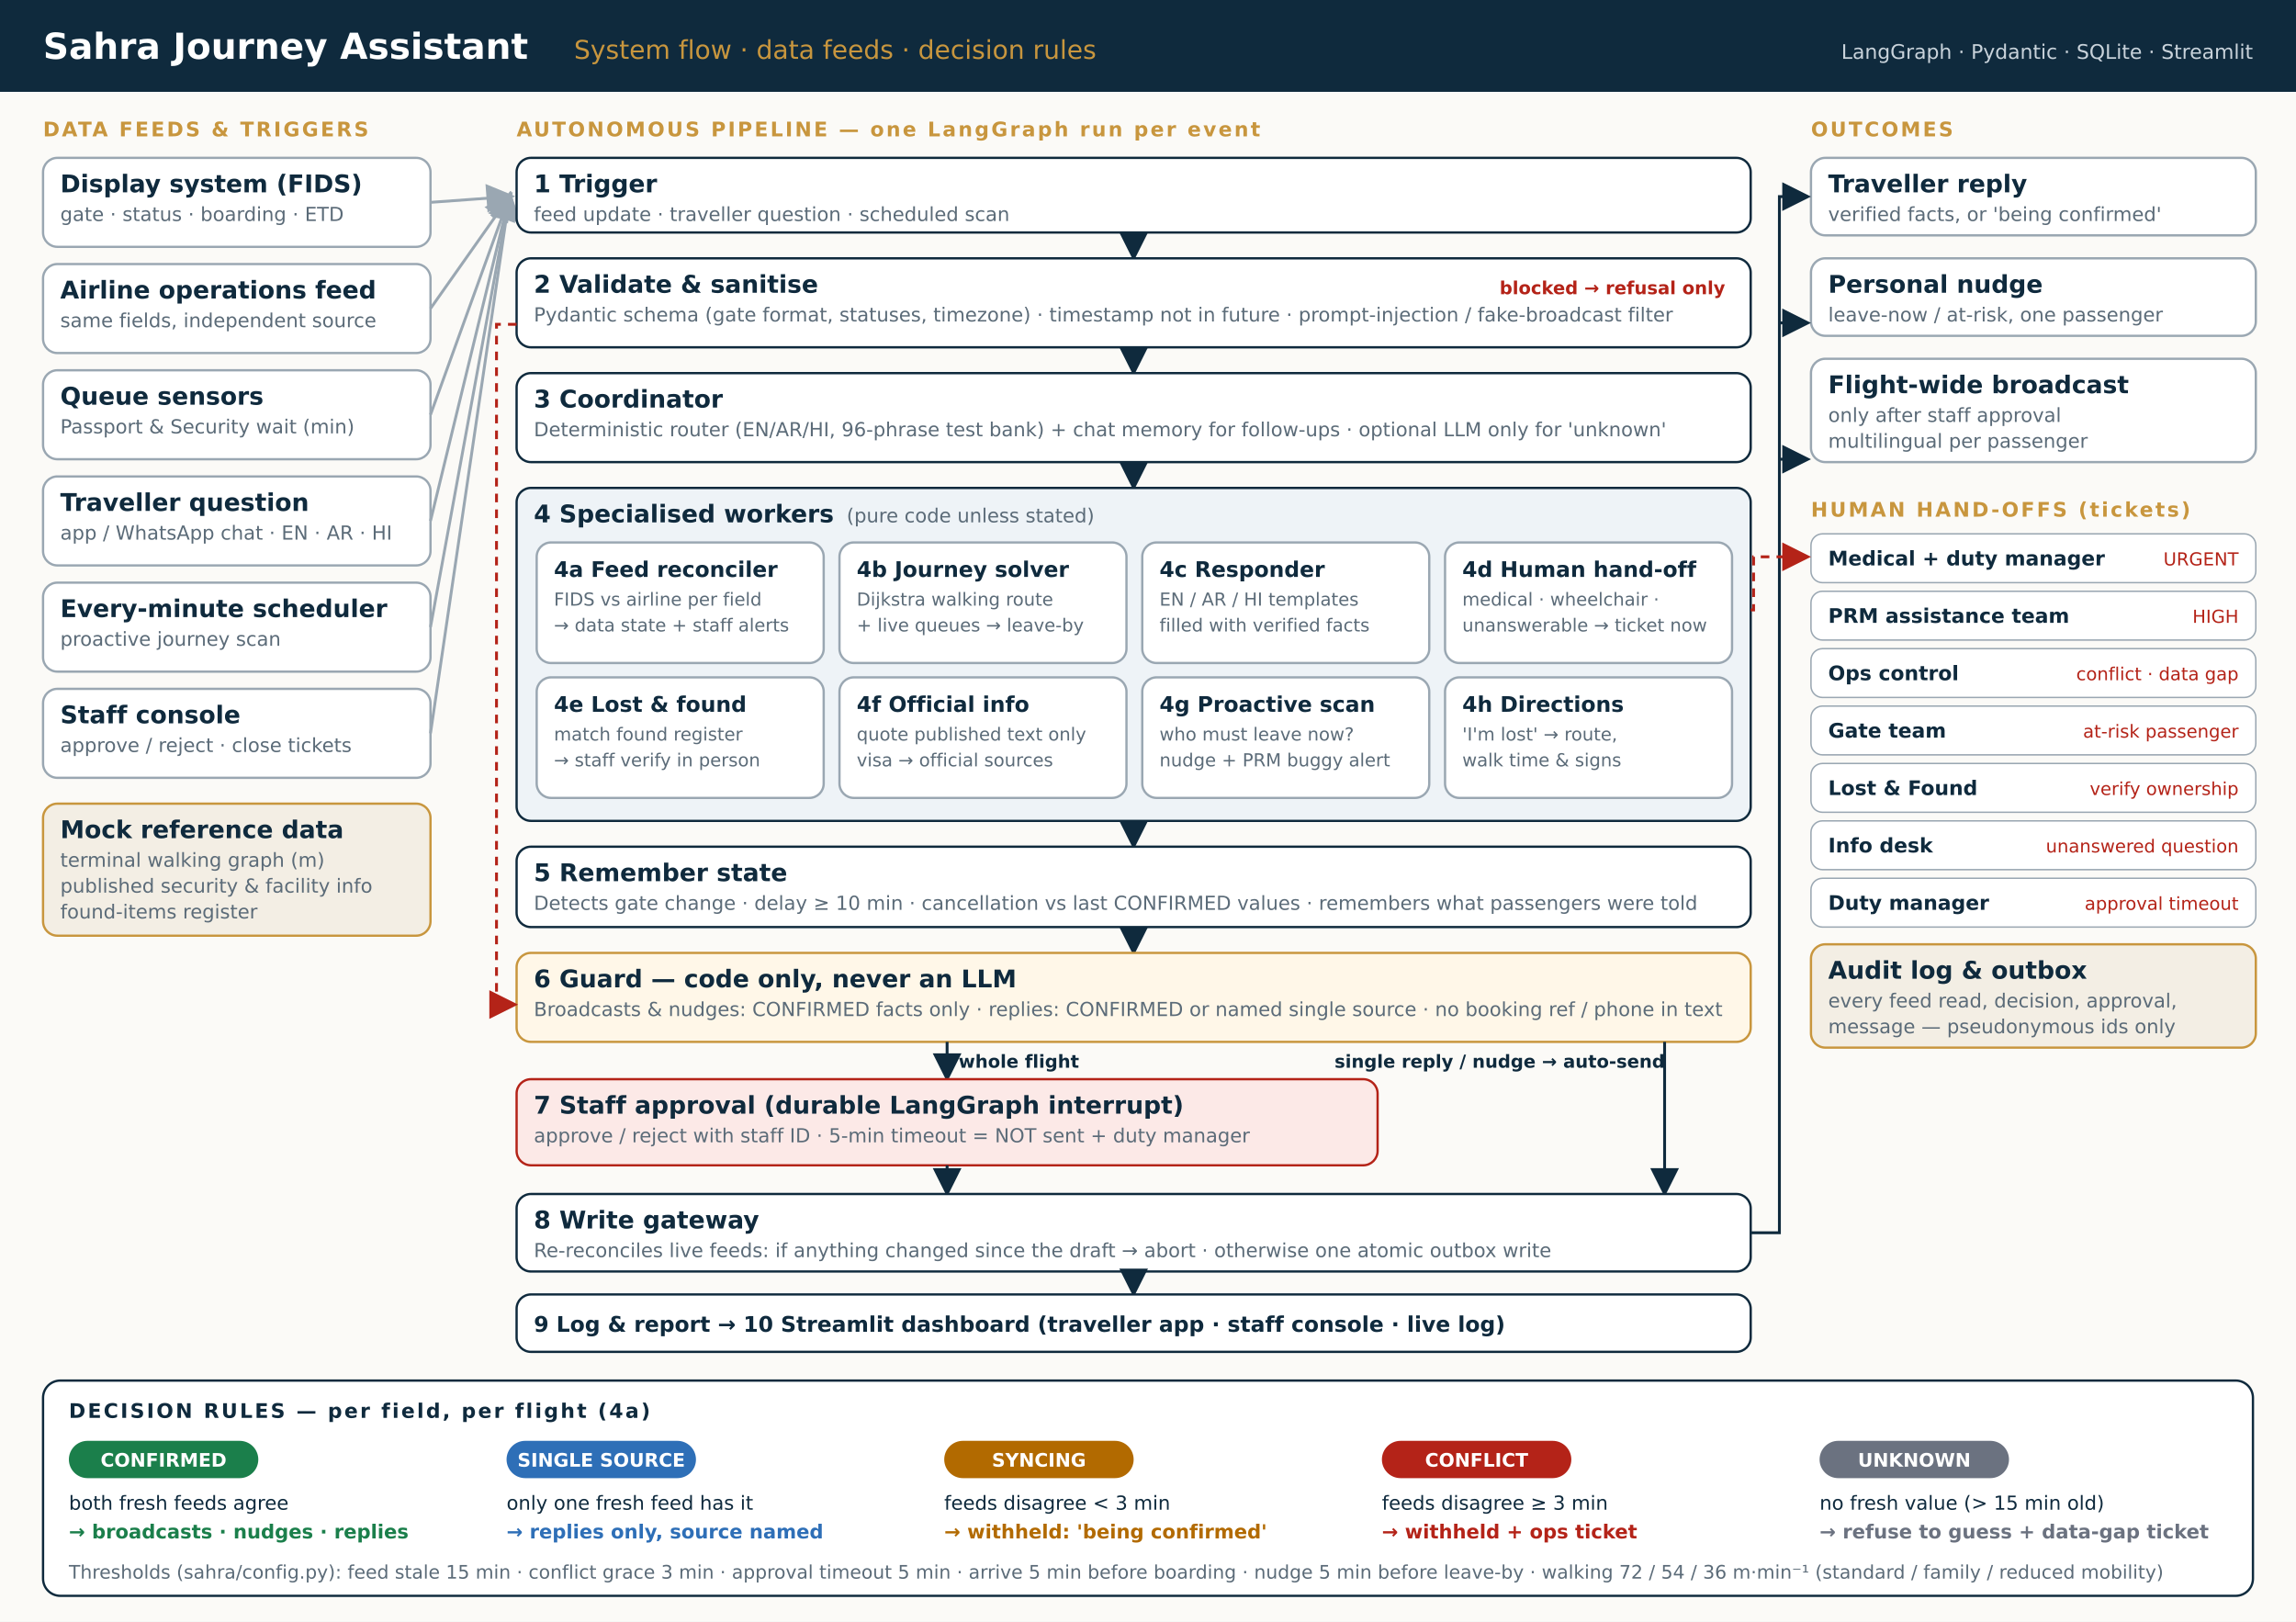
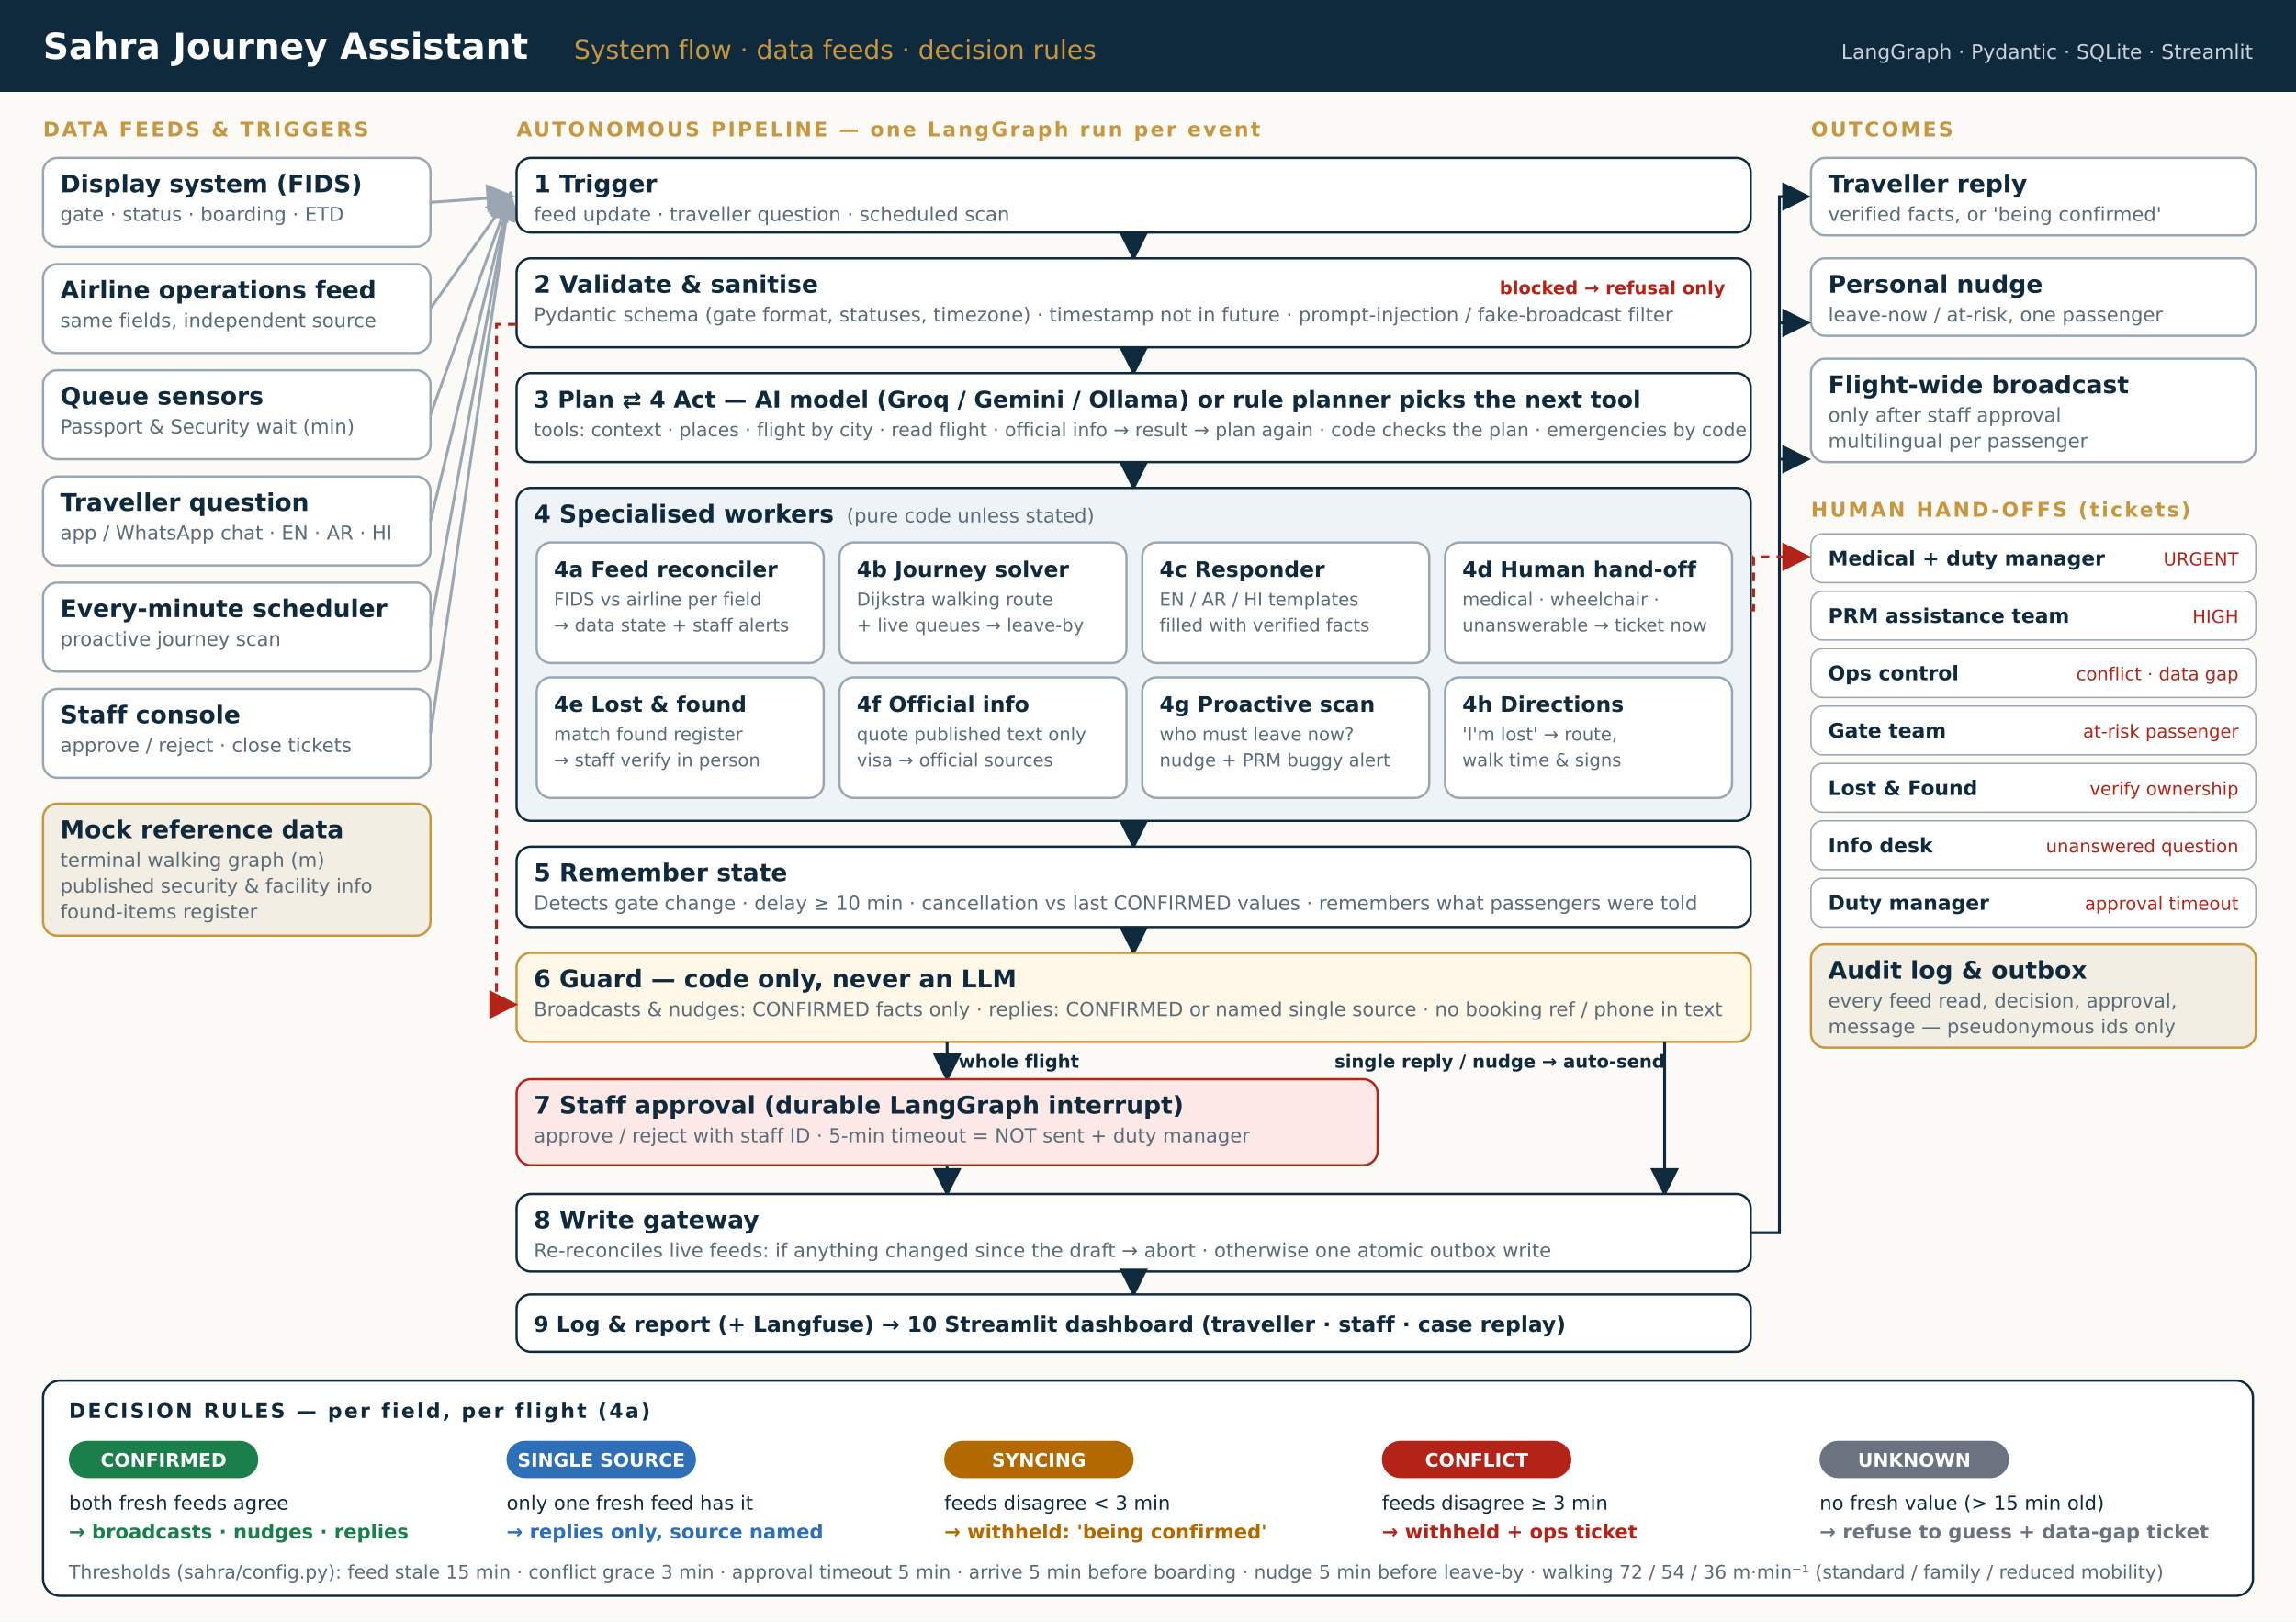
<svg xmlns="http://www.w3.org/2000/svg" width="1600" height="1130" viewBox="0 0 1600 1130" font-family="DejaVu Sans, Inter, Segoe UI, Arial, sans-serif">
  <defs>
    <marker id="a" markerWidth="10" markerHeight="10" refX="8" refY="5" orient="auto">
      <path d="M0,0 L10,5 L0,10 z" fill="context-stroke" />
    </marker>
  </defs>
  <rect width="1600" height="1130" fill="#FBFAF7" />
  <rect width="1600" height="64" fill="#0F2A3D" />
  <text x="30" y="41" font-size="25" font-weight="800" fill="#FFFFFF">Sahra Journey Assistant</text>
  <text x="400" y="41" font-size="18" fill="#C8963E">System flow · data feeds · decision rules</text>
  <text x="1570" y="41" font-size="14" fill="#C9D3DB" text-anchor="end">LangGraph · Pydantic · SQLite · Streamlit</text>
  <text x="30" y="95" font-size="14" font-weight="800" letter-spacing="1.5" fill="#C8963E">DATA FEEDS &amp; TRIGGERS</text>
  <rect x="30" y="110" width="270" height="62" rx="10" fill="#FFFFFF" stroke="#9AA7B2" stroke-width="1.6" />
  <text x="42" y="134" font-size="17" font-weight="700" fill="#0F2A3D">Display system (FIDS)</text>
  <text x="42" y="154" font-size="13.5" fill="#5B6B78">gate · status · boarding · ETD</text>
  <line x1="300" y1="141" x2="355" y2="137" stroke="#9AA7B2" stroke-width="2" marker-end="url(#a)" />
  <rect x="30" y="184" width="270" height="62" rx="10" fill="#FFFFFF" stroke="#9AA7B2" stroke-width="1.6" />
  <text x="42" y="208" font-size="17" font-weight="700" fill="#0F2A3D">Airline operations feed</text>
  <text x="42" y="228" font-size="13.5" fill="#5B6B78">same fields, independent source</text>
  <line x1="300" y1="215" x2="355" y2="137" stroke="#9AA7B2" stroke-width="2" marker-end="url(#a)" />
  <rect x="30" y="258" width="270" height="62" rx="10" fill="#FFFFFF" stroke="#9AA7B2" stroke-width="1.6" />
  <text x="42" y="282" font-size="17" font-weight="700" fill="#0F2A3D">Queue sensors</text>
  <text x="42" y="302" font-size="13.5" fill="#5B6B78">Passport &amp; Security wait (min)</text>
  <line x1="300" y1="289" x2="355" y2="137" stroke="#9AA7B2" stroke-width="2" marker-end="url(#a)" />
  <rect x="30" y="332" width="270" height="62" rx="10" fill="#FFFFFF" stroke="#9AA7B2" stroke-width="1.6" />
  <text x="42" y="356" font-size="17" font-weight="700" fill="#0F2A3D">Traveller question</text>
  <text x="42" y="376" font-size="13.5" fill="#5B6B78">app / WhatsApp chat · EN · AR · HI</text>
  <line x1="300" y1="363" x2="355" y2="137" stroke="#9AA7B2" stroke-width="2" marker-end="url(#a)" />
  <rect x="30" y="406" width="270" height="62" rx="10" fill="#FFFFFF" stroke="#9AA7B2" stroke-width="1.6" />
  <text x="42" y="430" font-size="17" font-weight="700" fill="#0F2A3D">Every-minute scheduler</text>
  <text x="42" y="450" font-size="13.5" fill="#5B6B78">proactive journey scan</text>
  <line x1="300" y1="437" x2="355" y2="137" stroke="#9AA7B2" stroke-width="2" marker-end="url(#a)" />
  <rect x="30" y="480" width="270" height="62" rx="10" fill="#FFFFFF" stroke="#9AA7B2" stroke-width="1.6" />
  <text x="42" y="504" font-size="17" font-weight="700" fill="#0F2A3D">Staff console</text>
  <text x="42" y="524" font-size="13.5" fill="#5B6B78">approve / reject · close tickets</text>
  <line x1="300" y1="511" x2="355" y2="137" stroke="#9AA7B2" stroke-width="2" marker-end="url(#a)" />
  <rect x="30" y="560" width="270" height="92" rx="10" fill="#F3EEE4" stroke="#C8963E" stroke-width="1.6" />
  <text x="42" y="584" font-size="17" font-weight="700" fill="#0F2A3D">Mock reference data</text>
  <text x="42" y="604" font-size="13.5" fill="#5B6B78">terminal walking graph (m)</text>
  <text x="42" y="622" font-size="13.5" fill="#5B6B78">published security &amp; facility info</text>
  <text x="42" y="640" font-size="13.5" fill="#5B6B78">found-items register</text>
  <text x="360" y="95" font-size="14" font-weight="800" letter-spacing="1.5" fill="#C8963E">AUTONOMOUS PIPELINE — one LangGraph run per event</text>
  <rect x="360" y="110" width="860" height="52" rx="10" fill="#FFFFFF" stroke="#0F2A3D" stroke-width="1.6" />
  <text x="372" y="134" font-size="17" font-weight="700" fill="#0F2A3D">1  Trigger</text>
  <text x="372" y="154" font-size="13.5" fill="#5B6B78">feed update · traveller question · scheduled scan</text>
  <line x1="790.0" y1="162" x2="790.0" y2="178" stroke="#0F2A3D" stroke-width="2" marker-end="url(#a)" />
  <rect x="360" y="180" width="860" height="62" rx="10" fill="#FFFFFF" stroke="#0F2A3D" stroke-width="1.6" />
  <text x="372" y="204" font-size="17" font-weight="700" fill="#0F2A3D">2  Validate &amp; sanitise</text>
  <text x="372" y="224" font-size="13.5" fill="#5B6B78">Pydantic schema (gate format, statuses, timezone) · timestamp not in future · prompt-injection / fake-broadcast filter</text>
  <line x1="790.0" y1="242" x2="790.0" y2="258" stroke="#0F2A3D" stroke-width="2" marker-end="url(#a)" />
  <rect x="360" y="260" width="860" height="62" rx="10" fill="#FFFFFF" stroke="#0F2A3D" stroke-width="1.6" />
-   <text x="372" y="284" font-size="17" font-weight="700" fill="#0F2A3D">3  Coordinator</text>
-   <text x="372" y="304" font-size="13.5" fill="#5B6B78">Deterministic router (EN/AR/HI, 96-phrase test bank) + chat memory for follow-ups · optional LLM only for 'unknown'</text>
+   <text x="372" y="284" font-size="16" font-weight="700" fill="#0F2A3D">3  Plan ⇄ 4 Act — AI model (Groq / Gemini / Ollama) or rule planner picks the next tool</text>
+   <text x="372" y="304" font-size="13" fill="#5B6B78">tools: context · places · flight by city · read flight · official info → result → plan again · code checks the plan · emergencies by code</text>
  <line x1="790.0" y1="322" x2="790.0" y2="338" stroke="#0F2A3D" stroke-width="2" marker-end="url(#a)" />
  <rect x="360" y="340" width="860" height="232" rx="10" fill="#EEF3F7" stroke="#0F2A3D" stroke-width="1.6" />
  <text x="372" y="364" font-size="17" font-weight="700" fill="#0F2A3D">4  Specialised workers</text>
  <text x="590" y="364" font-size="13.5" fill="#5B6B78">(pure code unless stated)</text>
  <rect x="374" y="378" width="200" height="84" rx="10" fill="#FFFFFF" stroke="#9AA7B2" stroke-width="1.6" />
  <text x="386" y="402" font-size="15" font-weight="700" fill="#0F2A3D">4a Feed reconciler</text>
  <text x="386" y="422" font-size="12.5" fill="#5B6B78">FIDS vs airline per field</text>
  <text x="386" y="440" font-size="12.5" fill="#5B6B78">→ data state + staff alerts</text>
  <rect x="585" y="378" width="200" height="84" rx="10" fill="#FFFFFF" stroke="#9AA7B2" stroke-width="1.6" />
  <text x="597" y="402" font-size="15" font-weight="700" fill="#0F2A3D">4b Journey solver</text>
  <text x="597" y="422" font-size="12.5" fill="#5B6B78">Dijkstra walking route</text>
  <text x="597" y="440" font-size="12.5" fill="#5B6B78">+ live queues → leave-by</text>
  <rect x="796" y="378" width="200" height="84" rx="10" fill="#FFFFFF" stroke="#9AA7B2" stroke-width="1.6" />
  <text x="808" y="402" font-size="15" font-weight="700" fill="#0F2A3D">4c Responder</text>
  <text x="808" y="422" font-size="12.5" fill="#5B6B78">EN / AR / HI templates</text>
  <text x="808" y="440" font-size="12.5" fill="#5B6B78">filled with verified facts</text>
  <rect x="1007" y="378" width="200" height="84" rx="10" fill="#FFFFFF" stroke="#9AA7B2" stroke-width="1.6" />
  <text x="1019" y="402" font-size="15" font-weight="700" fill="#0F2A3D">4d Human hand-off</text>
  <text x="1019" y="422" font-size="12.5" fill="#5B6B78">medical · wheelchair ·</text>
  <text x="1019" y="440" font-size="12.5" fill="#5B6B78">unanswerable → ticket now</text>
  <rect x="374" y="472" width="200" height="84" rx="10" fill="#FFFFFF" stroke="#9AA7B2" stroke-width="1.6" />
  <text x="386" y="496" font-size="15" font-weight="700" fill="#0F2A3D">4e Lost &amp; found</text>
  <text x="386" y="516" font-size="12.5" fill="#5B6B78">match found register</text>
  <text x="386" y="534" font-size="12.5" fill="#5B6B78">→ staff verify in person</text>
  <rect x="585" y="472" width="200" height="84" rx="10" fill="#FFFFFF" stroke="#9AA7B2" stroke-width="1.6" />
  <text x="597" y="496" font-size="15" font-weight="700" fill="#0F2A3D">4f Official info</text>
  <text x="597" y="516" font-size="12.5" fill="#5B6B78">quote published text only</text>
  <text x="597" y="534" font-size="12.5" fill="#5B6B78">visa → official sources</text>
  <rect x="796" y="472" width="200" height="84" rx="10" fill="#FFFFFF" stroke="#9AA7B2" stroke-width="1.6" />
  <text x="808" y="496" font-size="15" font-weight="700" fill="#0F2A3D">4g Proactive scan</text>
  <text x="808" y="516" font-size="12.5" fill="#5B6B78">who must leave now?</text>
  <text x="808" y="534" font-size="12.5" fill="#5B6B78">nudge + PRM buggy alert</text>
  <rect x="1007" y="472" width="200" height="84" rx="10" fill="#FFFFFF" stroke="#9AA7B2" stroke-width="1.6" />
  <text x="1019" y="496" font-size="15" font-weight="700" fill="#0F2A3D">4h Directions</text>
  <text x="1019" y="516" font-size="12.5" fill="#5B6B78">'I'm lost' → route,</text>
  <text x="1019" y="534" font-size="12.5" fill="#5B6B78">walk time &amp; signs</text>
  <line x1="790.0" y1="572" x2="790.0" y2="588" stroke="#0F2A3D" stroke-width="2" marker-end="url(#a)" />
  <rect x="360" y="590" width="860" height="56" rx="10" fill="#FFFFFF" stroke="#0F2A3D" stroke-width="1.6" />
  <text x="372" y="614" font-size="17" font-weight="700" fill="#0F2A3D">5  Remember state</text>
  <text x="372" y="634" font-size="13.5" fill="#5B6B78">Detects gate change · delay ≥ 10 min · cancellation vs last CONFIRMED values · remembers what passengers were told</text>
  <line x1="790.0" y1="646" x2="790.0" y2="662" stroke="#0F2A3D" stroke-width="2" marker-end="url(#a)" />
  <rect x="360" y="664" width="860" height="62" rx="10" fill="#FFF7E8" stroke="#C8963E" stroke-width="1.6" />
  <text x="372" y="688" font-size="17" font-weight="700" fill="#0F2A3D">6  Guard — code only, never an LLM</text>
  <text x="372" y="708" font-size="13.5" fill="#5B6B78">Broadcasts &amp; nudges: CONFIRMED facts only · replies: CONFIRMED or named single source · no booking ref / phone in text</text>
  <line x1="660" y1="726" x2="660" y2="750" stroke="#0F2A3D" stroke-width="2" marker-end="url(#a)" />
  <text x="668" y="744" font-size="12.5" font-weight="700" fill="#0F2A3D">whole flight</text>
  <path d="M 1160 726 L 1160 830" fill="none" stroke="#0F2A3D" stroke-width="2" marker-end="url(#a)" />
  <text x="930" y="744" font-size="12.5" font-weight="700" fill="#0F2A3D">single reply / nudge → auto-send</text>
  <rect x="360" y="752" width="600" height="60" rx="10" fill="#FCE9E7" stroke="#B42318" stroke-width="1.6" />
  <text x="372" y="776" font-size="17" font-weight="700" fill="#0F2A3D">7  Staff approval (durable LangGraph interrupt)</text>
  <text x="372" y="796" font-size="13.5" fill="#5B6B78">approve / reject with staff ID · 5-min timeout = NOT sent + duty manager</text>
  <line x1="660" y1="812" x2="660" y2="830" stroke="#0F2A3D" stroke-width="2" marker-end="url(#a)" />
  <rect x="360" y="832" width="860" height="54" rx="10" fill="#FFFFFF" stroke="#0F2A3D" stroke-width="1.6" />
  <text x="372" y="856" font-size="17" font-weight="700" fill="#0F2A3D">8  Write gateway</text>
  <text x="372" y="876" font-size="13.5" fill="#5B6B78">Re-reconciles live feeds: if anything changed since the draft → abort · otherwise one atomic outbox write</text>
  <line x1="790.0" y1="886" x2="790.0" y2="900" stroke="#0F2A3D" stroke-width="2" marker-end="url(#a)" />
  <rect x="360" y="902" width="860" height="40" rx="10" fill="#FFFFFF" stroke="#0F2A3D" stroke-width="1.6" />
-   <text x="372" y="928.0" font-size="15" font-weight="700" fill="#0F2A3D">9  Log &amp; report  →  10  Streamlit dashboard (traveller app · staff console · live log)</text>
+   <text x="372" y="928.0" font-size="15" font-weight="700" fill="#0F2A3D">9  Log &amp; report (+ Langfuse)  →  10  Streamlit dashboard (traveller · staff · case replay)</text>
  <path d="M 360 226 L 346 226 L 346 700 L 357 700" fill="none" stroke="#B42318" stroke-width="2" stroke-dasharray="6 5" marker-end="url(#a)" />
  <text x="1045" y="205" font-size="12.5" font-weight="700" fill="#B42318">blocked → refusal only</text>
  <text x="1262" y="95" font-size="14" font-weight="800" letter-spacing="1.5" fill="#C8963E">OUTCOMES</text>
  <rect x="1262" y="110" width="310" height="54" rx="10" fill="#FFFFFF" stroke="#9AA7B2" stroke-width="1.6" />
  <text x="1274" y="134" font-size="17" font-weight="700" fill="#0F2A3D">Traveller reply</text>
  <text x="1274" y="154" font-size="13.5" fill="#5B6B78">verified facts, or 'being confirmed'</text>
  <rect x="1262" y="180" width="310" height="54" rx="10" fill="#FFFFFF" stroke="#9AA7B2" stroke-width="1.6" />
  <text x="1274" y="204" font-size="17" font-weight="700" fill="#0F2A3D">Personal nudge</text>
  <text x="1274" y="224" font-size="13.5" fill="#5B6B78">leave-now / at-risk, one passenger</text>
  <rect x="1262" y="250" width="310" height="72" rx="10" fill="#FFFFFF" stroke="#9AA7B2" stroke-width="1.6" />
  <text x="1274" y="274" font-size="17" font-weight="700" fill="#0F2A3D">Flight-wide broadcast</text>
  <text x="1274" y="294" font-size="13.5" fill="#5B6B78">only after staff approval</text>
  <text x="1274" y="312" font-size="13.5" fill="#5B6B78">multilingual per passenger</text>
  <text x="1262" y="360" font-size="14" font-weight="800" letter-spacing="1.5" fill="#C8963E">HUMAN HAND-OFFS (tickets)</text>
  <rect x="1262" y="372" width="310" height="34" rx="8" fill="#FFFFFF" stroke="#9AA7B2" />
  <text x="1274" y="394" font-size="14" font-weight="700" fill="#0F2A3D">Medical + duty manager</text>
  <text x="1560" y="394" font-size="12.5" fill="#B42318" text-anchor="end">URGENT</text>
  <rect x="1262" y="412" width="310" height="34" rx="8" fill="#FFFFFF" stroke="#9AA7B2" />
  <text x="1274" y="434" font-size="14" font-weight="700" fill="#0F2A3D">PRM assistance team</text>
  <text x="1560" y="434" font-size="12.5" fill="#B42318" text-anchor="end">HIGH</text>
  <rect x="1262" y="452" width="310" height="34" rx="8" fill="#FFFFFF" stroke="#9AA7B2" />
  <text x="1274" y="474" font-size="14" font-weight="700" fill="#0F2A3D">Ops control</text>
  <text x="1560" y="474" font-size="12.5" fill="#B42318" text-anchor="end">conflict · data gap</text>
  <rect x="1262" y="492" width="310" height="34" rx="8" fill="#FFFFFF" stroke="#9AA7B2" />
  <text x="1274" y="514" font-size="14" font-weight="700" fill="#0F2A3D">Gate team</text>
  <text x="1560" y="514" font-size="12.5" fill="#B42318" text-anchor="end">at-risk passenger</text>
  <rect x="1262" y="532" width="310" height="34" rx="8" fill="#FFFFFF" stroke="#9AA7B2" />
  <text x="1274" y="554" font-size="14" font-weight="700" fill="#0F2A3D">Lost &amp; Found</text>
  <text x="1560" y="554" font-size="12.5" fill="#B42318" text-anchor="end">verify ownership</text>
  <rect x="1262" y="572" width="310" height="34" rx="8" fill="#FFFFFF" stroke="#9AA7B2" />
  <text x="1274" y="594" font-size="14" font-weight="700" fill="#0F2A3D">Info desk</text>
  <text x="1560" y="594" font-size="12.5" fill="#B42318" text-anchor="end">unanswered question</text>
  <rect x="1262" y="612" width="310" height="34" rx="8" fill="#FFFFFF" stroke="#9AA7B2" />
  <text x="1274" y="634" font-size="14" font-weight="700" fill="#0F2A3D">Duty manager</text>
  <text x="1560" y="634" font-size="12.5" fill="#B42318" text-anchor="end">approval timeout</text>
  <rect x="1262" y="658" width="310" height="72" rx="10" fill="#F3EEE4" stroke="#C8963E" stroke-width="1.6" />
  <text x="1274" y="682" font-size="17" font-weight="700" fill="#0F2A3D">Audit log &amp; outbox</text>
  <text x="1274" y="702" font-size="13.5" fill="#5B6B78">every feed read, decision, approval,</text>
  <text x="1274" y="720" font-size="13.5" fill="#5B6B78">message — pseudonymous ids only</text>
  <path d="M 1220 859 L 1240 859 L 1240 137 L 1258 137" fill="none" stroke="#0F2A3D" stroke-width="2" marker-end="url(#a)" />
  <line x1="1240" y1="225" x2="1258" y2="225" stroke="#0F2A3D" stroke-width="2" marker-end="url(#a)" />
  <line x1="1240" y1="320" x2="1258" y2="320" stroke="#0F2A3D" stroke-width="2" marker-end="url(#a)" />
  <path d="M 1220 425 L 1222 425 L 1222 388 L 1258 388" fill="none" stroke="#B42318" stroke-width="2" stroke-dasharray="6 5" marker-end="url(#a)" />
  <rect x="30" y="962" width="1540" height="150" rx="12" fill="#FFFFFF" stroke="#0F2A3D" stroke-width="1.6" />
  <text x="48" y="988" font-size="14" font-weight="800" letter-spacing="1.5" fill="#0F2A3D">DECISION RULES — per field, per flight (4a)</text>
  <rect x="48" y="1004" width="132" height="26" rx="13" fill="#1B7F4B" />
  <text x="114" y="1022" font-size="13" font-weight="800" fill="#FFFFFF" text-anchor="middle">CONFIRMED</text>
  <text x="48" y="1052" font-size="13.5" fill="#0F2A3D">both fresh feeds agree</text>
  <text x="48" y="1072" font-size="13.5" font-weight="700" fill="#1B7F4B">→ broadcasts · nudges · replies</text>
  <rect x="353" y="1004" width="132" height="26" rx="13" fill="#2E6FB7" />
  <text x="419" y="1022" font-size="13" font-weight="800" fill="#FFFFFF" text-anchor="middle">SINGLE SOURCE</text>
  <text x="353" y="1052" font-size="13.5" fill="#0F2A3D">only one fresh feed has it</text>
  <text x="353" y="1072" font-size="13.5" font-weight="700" fill="#2E6FB7">→ replies only, source named</text>
  <rect x="658" y="1004" width="132" height="26" rx="13" fill="#B26A00" />
  <text x="724" y="1022" font-size="13" font-weight="800" fill="#FFFFFF" text-anchor="middle">SYNCING</text>
  <text x="658" y="1052" font-size="13.5" fill="#0F2A3D">feeds disagree &lt; 3 min</text>
  <text x="658" y="1072" font-size="13.5" font-weight="700" fill="#B26A00">→ withheld: 'being confirmed'</text>
  <rect x="963" y="1004" width="132" height="26" rx="13" fill="#B42318" />
  <text x="1029" y="1022" font-size="13" font-weight="800" fill="#FFFFFF" text-anchor="middle">CONFLICT</text>
  <text x="963" y="1052" font-size="13.5" fill="#0F2A3D">feeds disagree ≥ 3 min</text>
  <text x="963" y="1072" font-size="13.5" font-weight="700" fill="#B42318">→ withheld + ops ticket</text>
  <rect x="1268" y="1004" width="132" height="26" rx="13" fill="#6B7280" />
  <text x="1334" y="1022" font-size="13" font-weight="800" fill="#FFFFFF" text-anchor="middle">UNKNOWN</text>
  <text x="1268" y="1052" font-size="13.5" fill="#0F2A3D">no fresh value (&gt; 15 min old)</text>
  <text x="1268" y="1072" font-size="13.5" font-weight="700" fill="#6B7280">→ refuse to guess + data-gap ticket</text>
  <text x="48" y="1100" font-size="13" fill="#5B6B78">Thresholds (sahra/config.py): feed stale 15 min · conflict grace 3 min · approval timeout 5 min · arrive 5 min before boarding · nudge 5 min before leave-by · walking 72 / 54 / 36 m·min⁻¹ (standard / family / reduced mobility)</text>
</svg>
